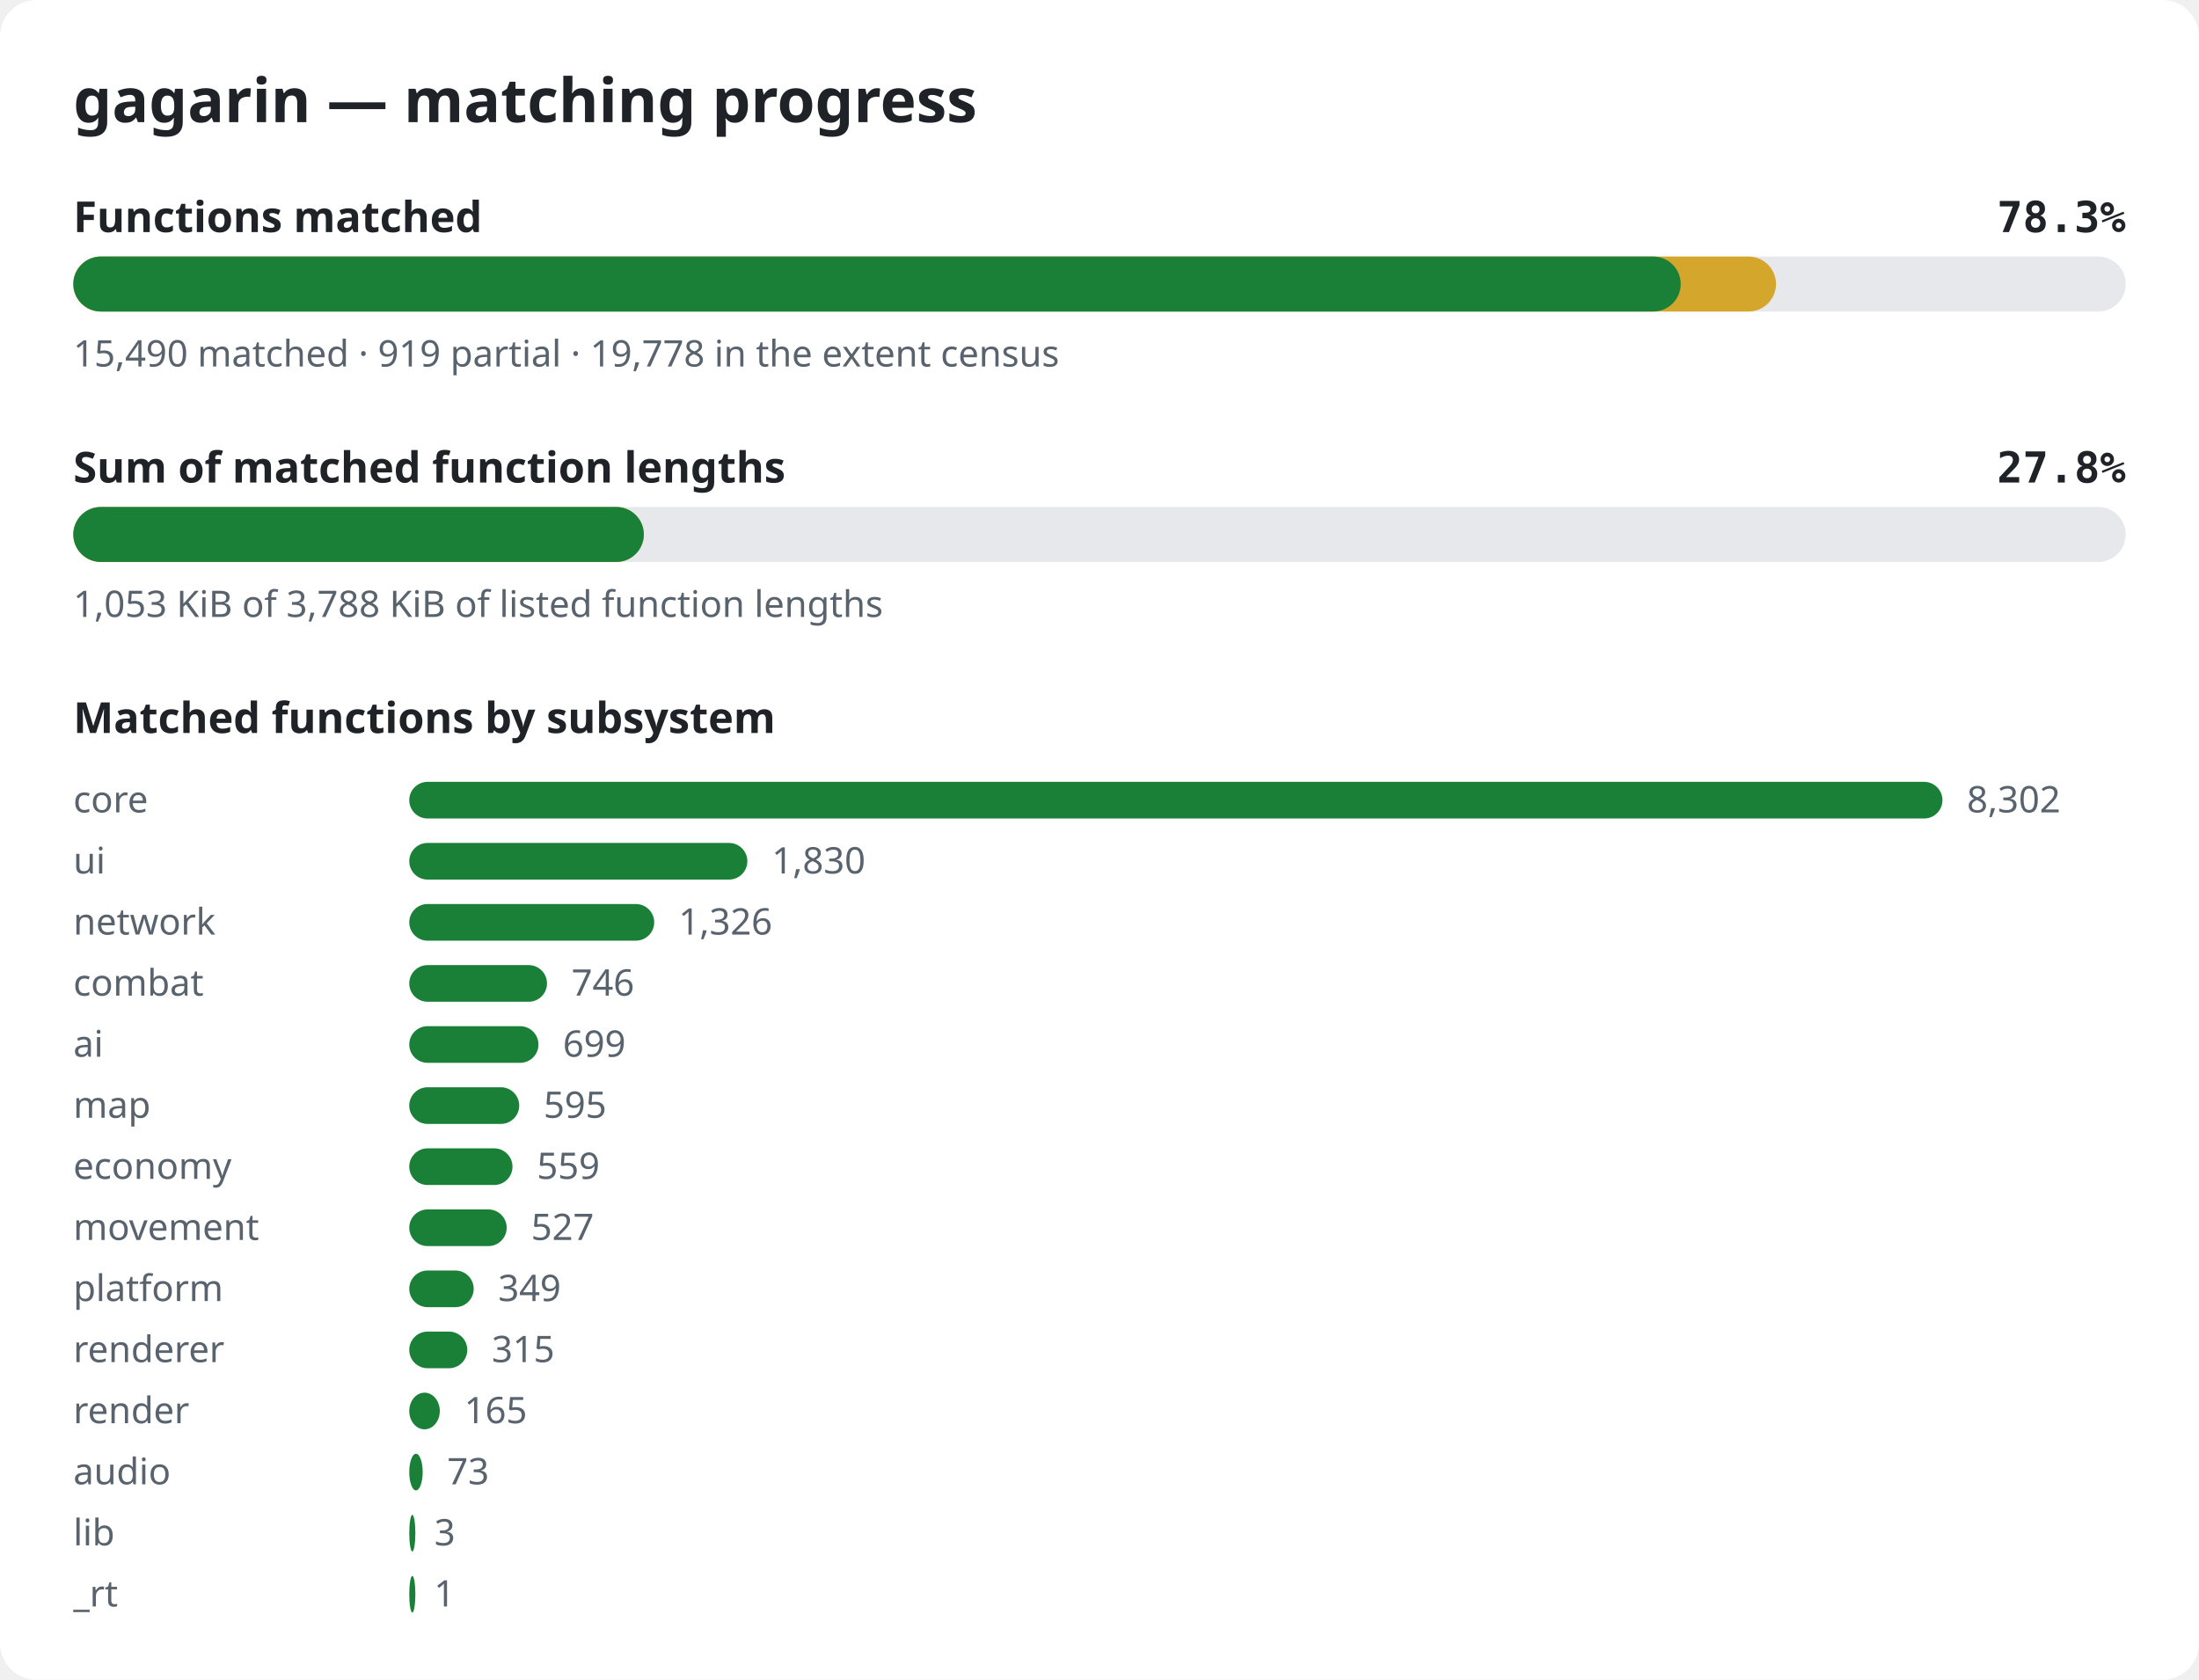
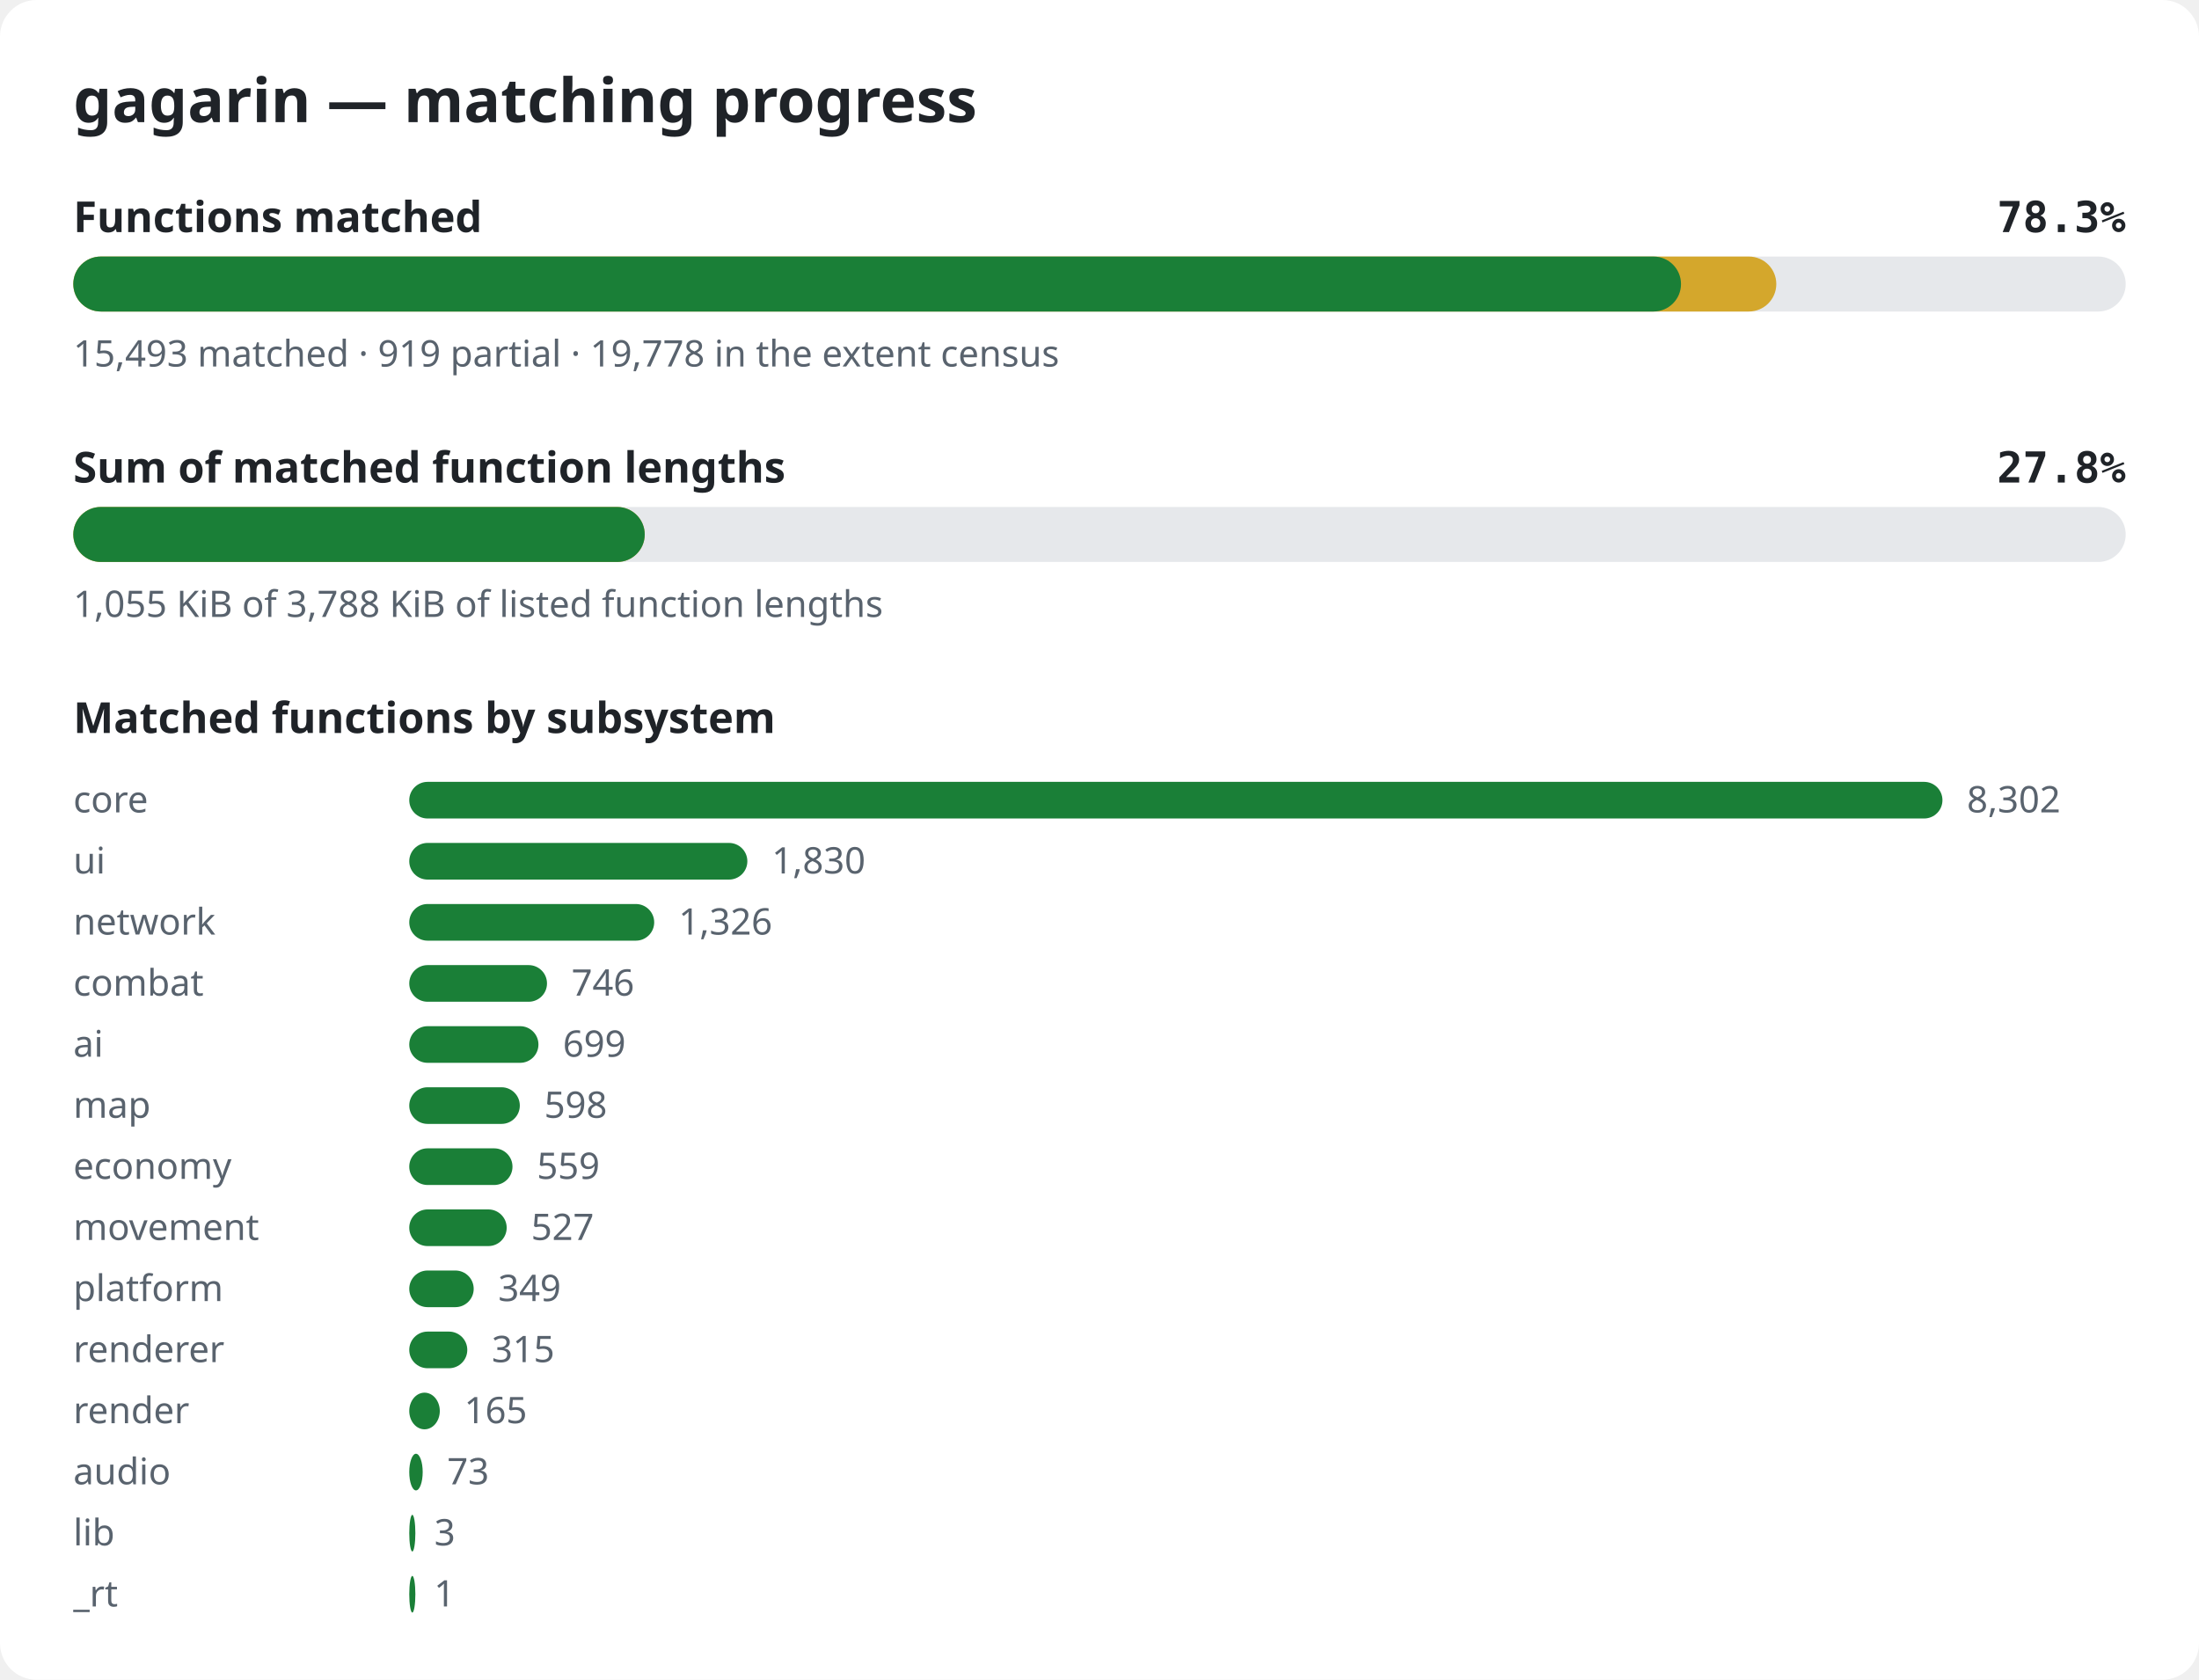
<svg xmlns="http://www.w3.org/2000/svg" width="720" height="550" viewBox="0 0 720 550" role="img" aria-label="gagarin matching progress">
  <style>.bg{fill:#ffffff}.title{font:600 20px sans-serif;fill:#1f2328}.label{font:600 14px sans-serif;fill:#1f2328}.pct{font:600 14px monospace;fill:#1f2328}.note{font:12px sans-serif;fill:#59636e}.track{fill:#e6e8eb}.done{fill:#1a7f37}.partial{fill:#d4a72c}@media (prefers-color-scheme: dark){.bg{fill:#0d1117}.title,.label,.pct{fill:#e6edf3}.note{fill:#9198a1}.track{fill:#262c36}.done{fill:#3fb950}.partial{fill:#d29922}}</style>
  <rect width="720" height="550" rx="12" class="bg" />
  <text x="24" y="40" class="title">gagarin — matching progress</text>
  <text x="24" y="76" class="label">Functions matched</text>
  <text x="696" y="76" class="pct" text-anchor="end">78.3%</text>
  <rect x="24" y="84" width="672" height="18" rx="9" class="track" />
-   <rect x="24" y="84" width="557.5" height="18" rx="9" class="partial" />
-   <rect x="24" y="84" width="526.3" height="18" rx="9" class="done" />
-   <text x="24" y="120" class="note">15,490 matched · 919 partial · 19,778 in the extent census</text>
+   <rect x="24" y="84" width="557.6" height="18" rx="9" class="partial" />
+   <rect x="24" y="84" width="526.4" height="18" rx="9" class="done" />
+   <text x="24" y="120" class="note">15,493 matched · 919 partial · 19,778 in the extent census</text>
  <text x="24" y="158" class="label">Sum of matched function lengths</text>
  <text x="696" y="158" class="pct" text-anchor="end">27.8%</text>
  <rect x="24" y="166" width="672" height="18" rx="9" class="track" />
-   <rect x="24" y="166" width="186.8" height="18" rx="9" class="partial" />
-   <rect x="24" y="166" width="186.8" height="18" rx="9" class="done" />
-   <text x="24" y="202" class="note">1,053 KiB of 3,788 KiB of listed function lengths</text>
+   <rect x="24" y="166" width="187.1" height="18" rx="9" class="partial" />
+   <rect x="24" y="166" width="187.1" height="18" rx="9" class="done" />
+   <text x="24" y="202" class="note">1,055 KiB of 3,788 KiB of listed function lengths</text>
  <text x="24" y="240" class="label">Matched functions by subsystem</text>
  <text x="24" y="266" class="note">core</text>
  <rect x="134" y="256" width="502.0" height="12" rx="6" class="done" />
  <text x="644.0" y="266" class="note">8,302</text>
  <text x="24" y="286" class="note">ui</text>
  <rect x="134" y="276" width="110.7" height="12" rx="6" class="done" />
  <text x="252.7" y="286" class="note">1,830</text>
  <text x="24" y="306" class="note">network</text>
  <rect x="134" y="296" width="80.2" height="12" rx="6" class="done" />
  <text x="222.2" y="306" class="note">1,326</text>
  <text x="24" y="326" class="note">combat</text>
  <rect x="134" y="316" width="45.1" height="12" rx="6" class="done" />
  <text x="187.1" y="326" class="note">746</text>
  <text x="24" y="346" class="note">ai</text>
  <rect x="134" y="336" width="42.3" height="12" rx="6" class="done" />
  <text x="184.3" y="346" class="note">699</text>
  <text x="24" y="366" class="note">map</text>
-   <rect x="134" y="356" width="36.0" height="12" rx="6" class="done" />
-   <text x="178.0" y="366" class="note">595</text>
+   <rect x="134" y="356" width="36.2" height="12" rx="6" class="done" />
+   <text x="178.2" y="366" class="note">598</text>
  <text x="24" y="386" class="note">economy</text>
  <rect x="134" y="376" width="33.8" height="12" rx="6" class="done" />
  <text x="175.8" y="386" class="note">559</text>
  <text x="24" y="406" class="note">movement</text>
  <rect x="134" y="396" width="31.9" height="12" rx="6" class="done" />
  <text x="173.9" y="406" class="note">527</text>
  <text x="24" y="426" class="note">platform</text>
  <rect x="134" y="416" width="21.1" height="12" rx="6" class="done" />
  <text x="163.1" y="426" class="note">349</text>
  <text x="24" y="446" class="note">renderer</text>
  <rect x="134" y="436" width="19.0" height="12" rx="6" class="done" />
  <text x="161.0" y="446" class="note">315</text>
  <text x="24" y="466" class="note">render</text>
  <rect x="134" y="456" width="10.0" height="12" rx="6" class="done" />
  <text x="152.0" y="466" class="note">165</text>
  <text x="24" y="486" class="note">audio</text>
  <rect x="134" y="476" width="4.4" height="12" rx="6" class="done" />
  <text x="146.4" y="486" class="note">73</text>
  <text x="24" y="506" class="note">lib</text>
  <rect x="134" y="496" width="2.0" height="12" rx="6" class="done" />
  <text x="142.2" y="506" class="note">3</text>
  <text x="24" y="526" class="note">_rt</text>
  <rect x="134" y="516" width="2.0" height="12" rx="6" class="done" />
  <text x="142.1" y="526" class="note">1</text>
</svg>
